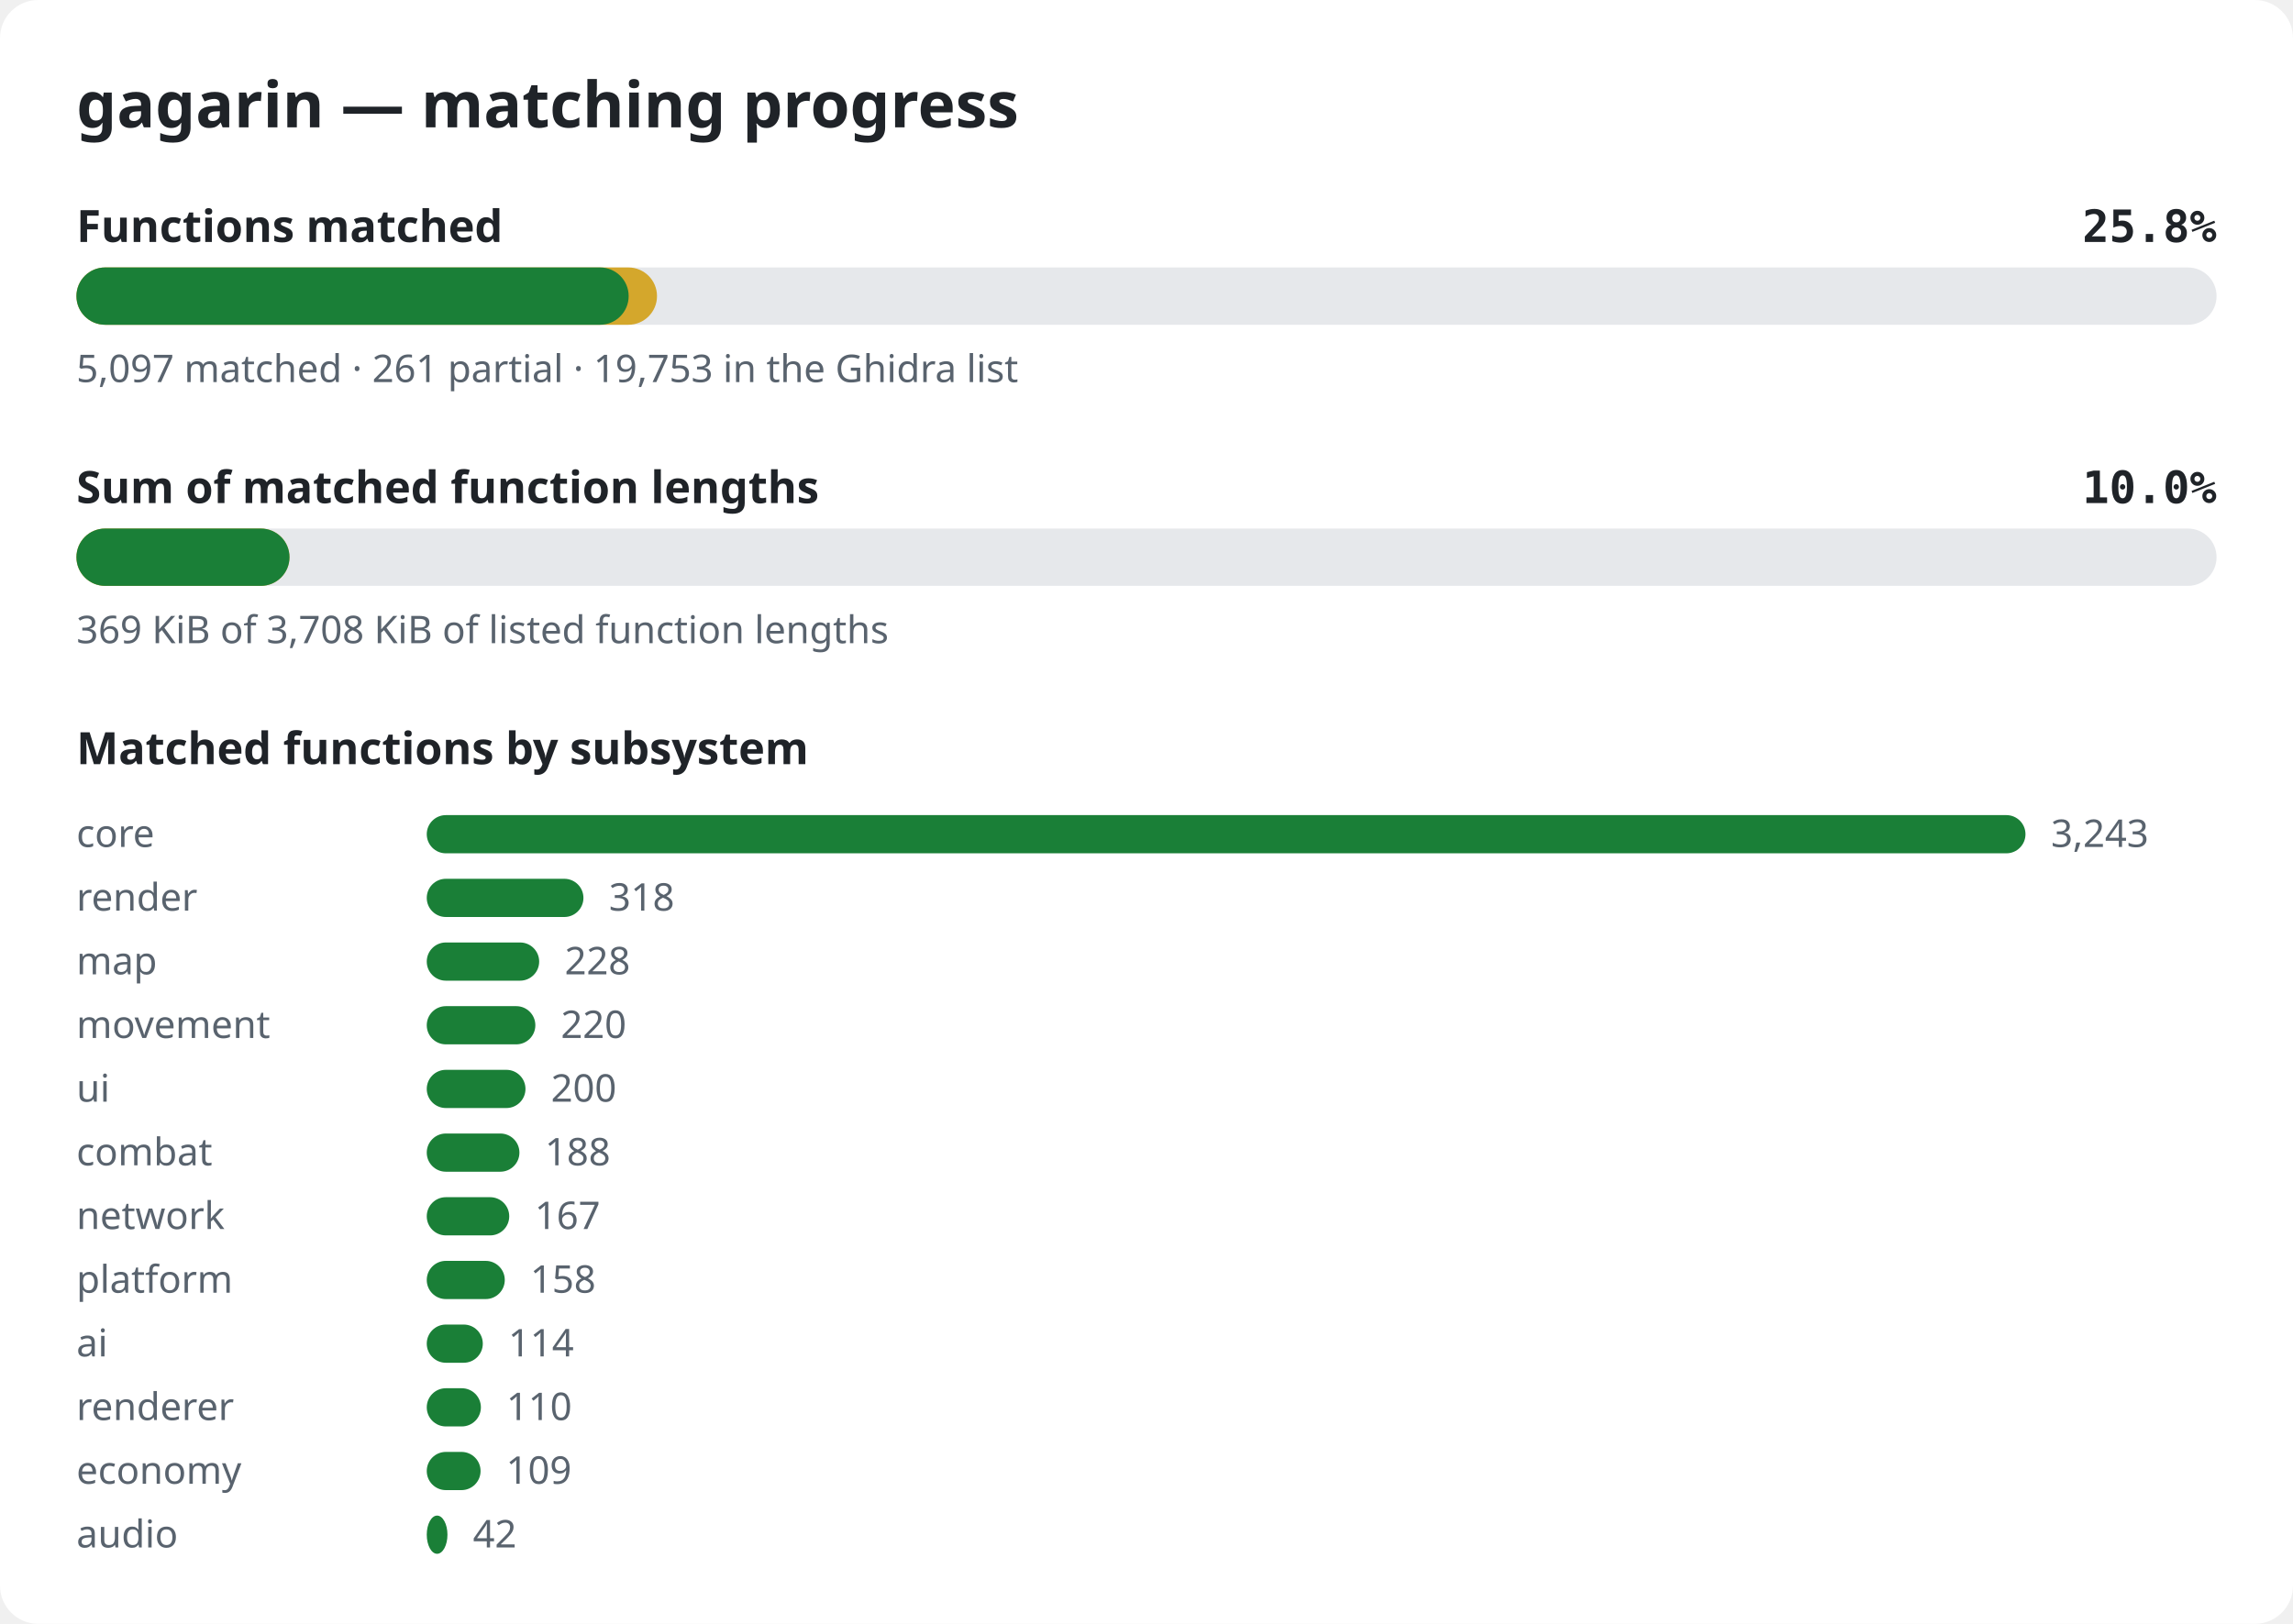
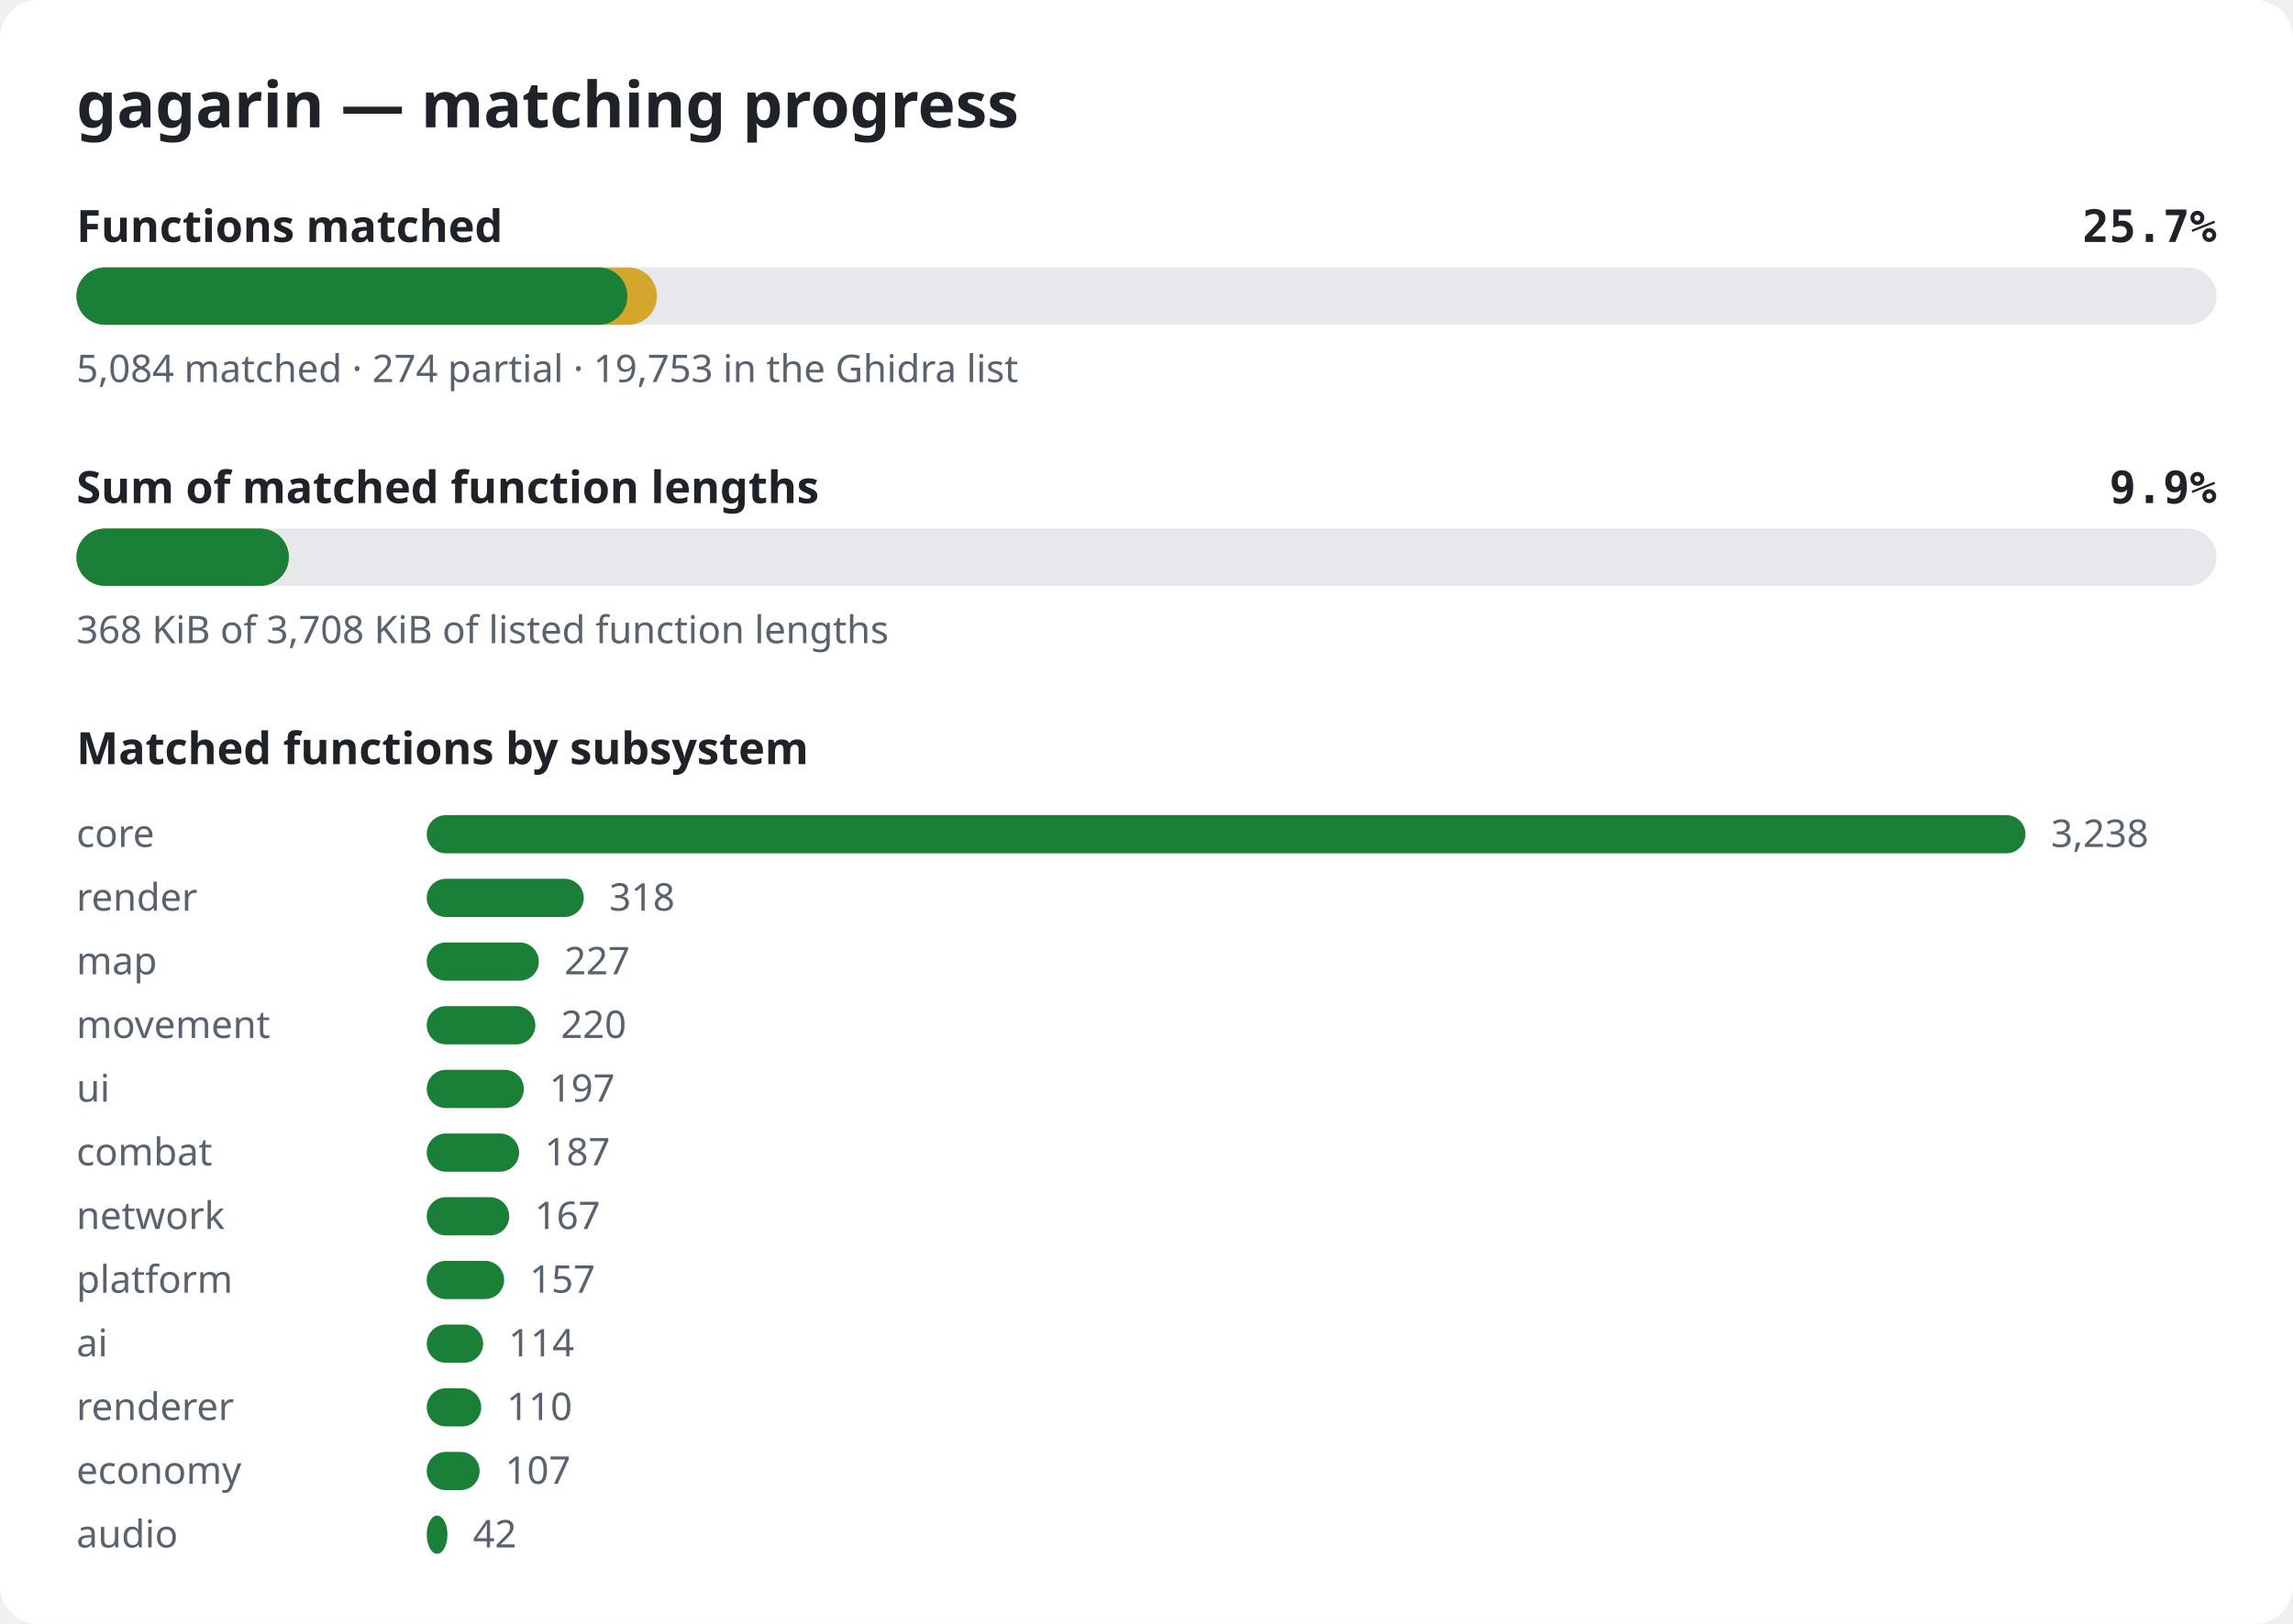
<svg xmlns="http://www.w3.org/2000/svg" width="720" height="510" viewBox="0 0 720 510" role="img" aria-label="gagarin matching progress">
  <style>.bg{fill:#ffffff}.title{font:600 20px sans-serif;fill:#1f2328}.label{font:600 14px sans-serif;fill:#1f2328}.pct{font:600 14px monospace;fill:#1f2328}.note{font:12px sans-serif;fill:#59636e}.track{fill:#e6e8eb}.done{fill:#1a7f37}.partial{fill:#d4a72c}@media (prefers-color-scheme: dark){.bg{fill:#0d1117}.title,.label,.pct{fill:#e6edf3}.note{fill:#9198a1}.track{fill:#262c36}.done{fill:#3fb950}.partial{fill:#d29922}}</style>
  <rect width="720" height="510" rx="12" class="bg" />
  <text x="24" y="40" class="title">gagarin — matching progress</text>
  <text x="24" y="76" class="label">Functions matched</text>
-   <text x="696" y="76" class="pct" text-anchor="end">25.8%</text>
+   <text x="696" y="76" class="pct" text-anchor="end">25.7%</text>
  <rect x="24" y="84" width="672" height="18" rx="9" class="track" />
  <rect x="24" y="84" width="182.3" height="18" rx="9" class="partial" />
-   <rect x="24" y="84" width="173.4" height="18" rx="9" class="done" />
-   <text x="24" y="120" class="note">5,097 matched · 261 partial · 19,753 in the Ghidra list</text>
+   <rect x="24" y="84" width="173.0" height="18" rx="9" class="done" />
+   <text x="24" y="120" class="note">5,084 matched · 274 partial · 19,753 in the Ghidra list</text>
  <text x="24" y="158" class="label">Sum of matched function lengths</text>
-   <text x="696" y="158" class="pct" text-anchor="end">10.0%</text>
+   <text x="696" y="158" class="pct" text-anchor="end">9.9%</text>
  <rect x="24" y="166" width="672" height="18" rx="9" class="track" />
-   <rect x="24" y="166" width="66.9" height="18" rx="9" class="partial" />
-   <rect x="24" y="166" width="66.9" height="18" rx="9" class="done" />
-   <text x="24" y="202" class="note">369 KiB of 3,708 KiB of listed function lengths</text>
+   <rect x="24" y="166" width="66.7" height="18" rx="9" class="partial" />
+   <rect x="24" y="166" width="66.7" height="18" rx="9" class="done" />
+   <text x="24" y="202" class="note">368 KiB of 3,708 KiB of listed function lengths</text>
  <text x="24" y="240" class="label">Matched functions by subsystem</text>
  <text x="24" y="266" class="note">core</text>
  <rect x="134" y="256" width="502.0" height="12" rx="6" class="done" />
-   <text x="644.0" y="266" class="note">3,243</text>
+   <text x="644.0" y="266" class="note">3,238</text>
  <text x="24" y="286" class="note">render</text>
-   <rect x="134" y="276" width="49.2" height="12" rx="6" class="done" />
-   <text x="191.2" y="286" class="note">318</text>
+   <rect x="134" y="276" width="49.3" height="12" rx="6" class="done" />
+   <text x="191.3" y="286" class="note">318</text>
  <text x="24" y="306" class="note">map</text>
-   <rect x="134" y="296" width="35.3" height="12" rx="6" class="done" />
-   <text x="177.3" y="306" class="note">228</text>
+   <rect x="134" y="296" width="35.2" height="12" rx="6" class="done" />
+   <text x="177.2" y="306" class="note">227</text>
  <text x="24" y="326" class="note">movement</text>
  <rect x="134" y="316" width="34.1" height="12" rx="6" class="done" />
  <text x="176.1" y="326" class="note">220</text>
  <text x="24" y="346" class="note">ui</text>
-   <rect x="134" y="336" width="31.0" height="12" rx="6" class="done" />
-   <text x="173.0" y="346" class="note">200</text>
+   <rect x="134" y="336" width="30.5" height="12" rx="6" class="done" />
+   <text x="172.5" y="346" class="note">197</text>
  <text x="24" y="366" class="note">combat</text>
-   <rect x="134" y="356" width="29.1" height="12" rx="6" class="done" />
-   <text x="171.1" y="366" class="note">188</text>
+   <rect x="134" y="356" width="29.0" height="12" rx="6" class="done" />
+   <text x="171.0" y="366" class="note">187</text>
  <text x="24" y="386" class="note">network</text>
  <rect x="134" y="376" width="25.9" height="12" rx="6" class="done" />
  <text x="167.9" y="386" class="note">167</text>
  <text x="24" y="406" class="note">platform</text>
-   <rect x="134" y="396" width="24.5" height="12" rx="6" class="done" />
-   <text x="166.5" y="406" class="note">158</text>
+   <rect x="134" y="396" width="24.3" height="12" rx="6" class="done" />
+   <text x="166.3" y="406" class="note">157</text>
  <text x="24" y="426" class="note">ai</text>
-   <rect x="134" y="416" width="17.6" height="12" rx="6" class="done" />
-   <text x="159.6" y="426" class="note">114</text>
+   <rect x="134" y="416" width="17.7" height="12" rx="6" class="done" />
+   <text x="159.7" y="426" class="note">114</text>
  <text x="24" y="446" class="note">renderer</text>
-   <rect x="134" y="436" width="17.0" height="12" rx="6" class="done" />
-   <text x="159.0" y="446" class="note">110</text>
+   <rect x="134" y="436" width="17.1" height="12" rx="6" class="done" />
+   <text x="159.1" y="446" class="note">110</text>
  <text x="24" y="466" class="note">economy</text>
-   <rect x="134" y="456" width="16.9" height="12" rx="6" class="done" />
-   <text x="158.9" y="466" class="note">109</text>
+   <rect x="134" y="456" width="16.6" height="12" rx="6" class="done" />
+   <text x="158.6" y="466" class="note">107</text>
  <text x="24" y="486" class="note">audio</text>
  <rect x="134" y="476" width="6.5" height="12" rx="6" class="done" />
  <text x="148.5" y="486" class="note">42</text>
</svg>
